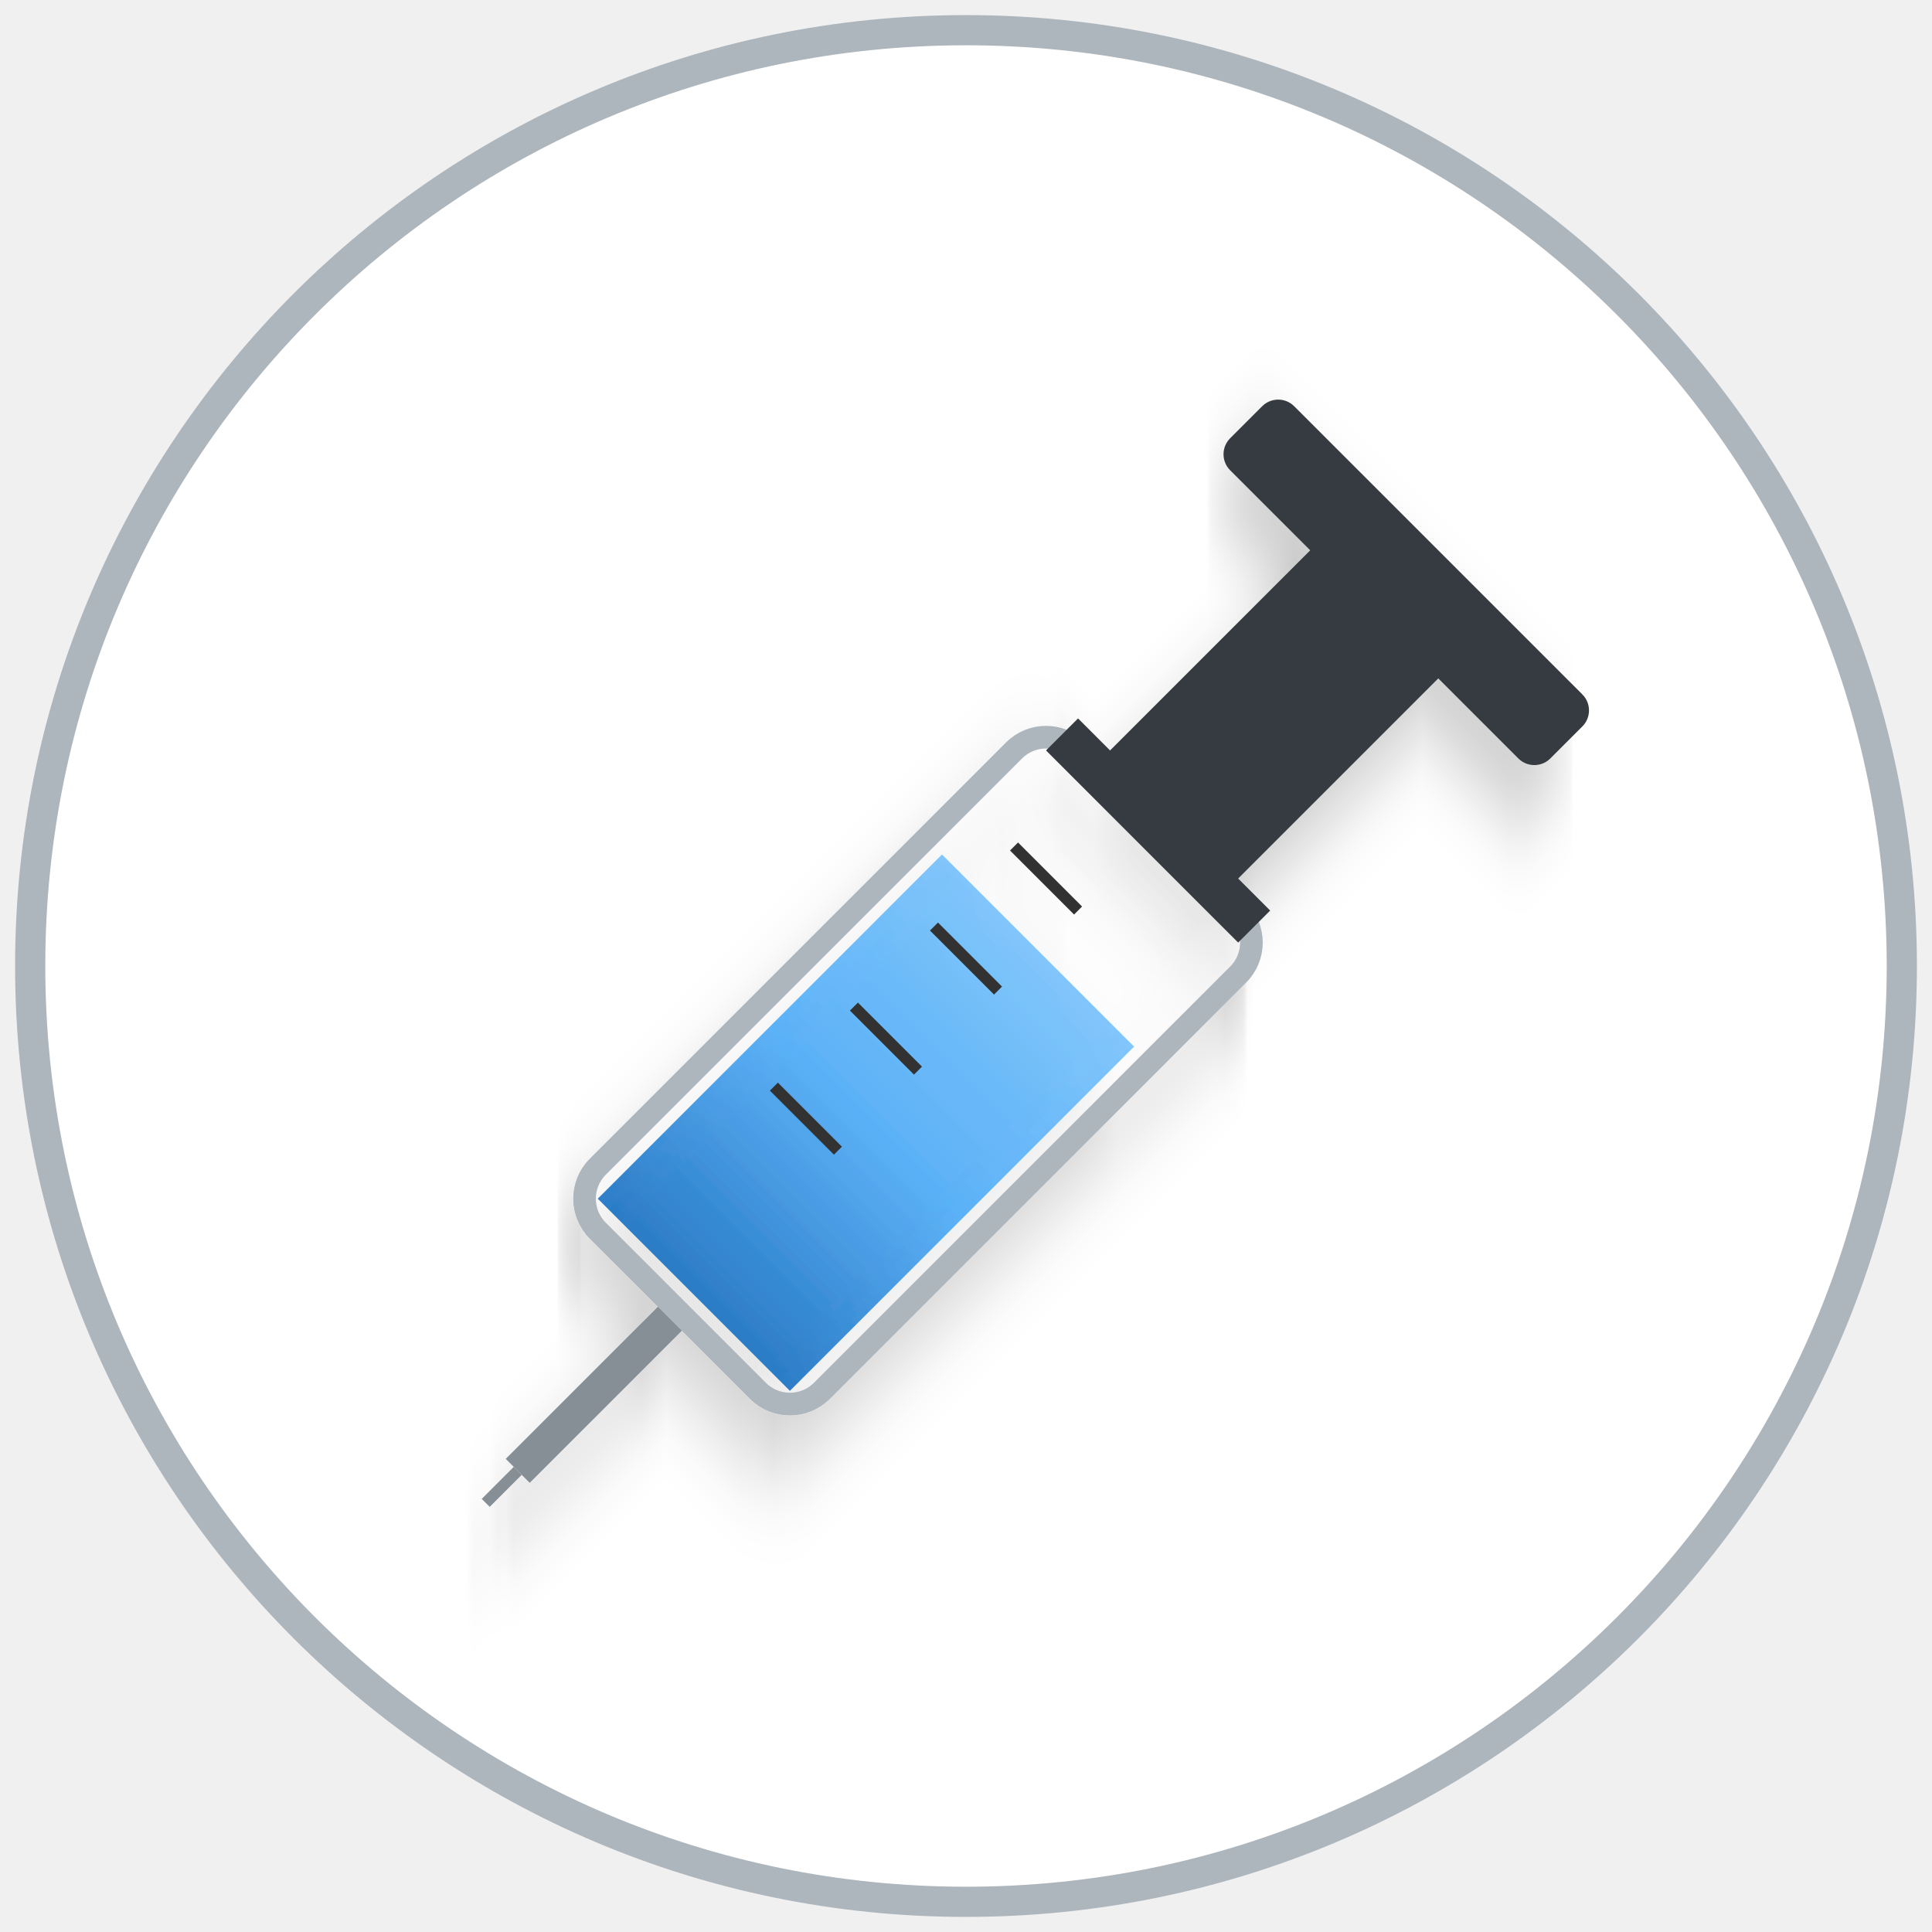
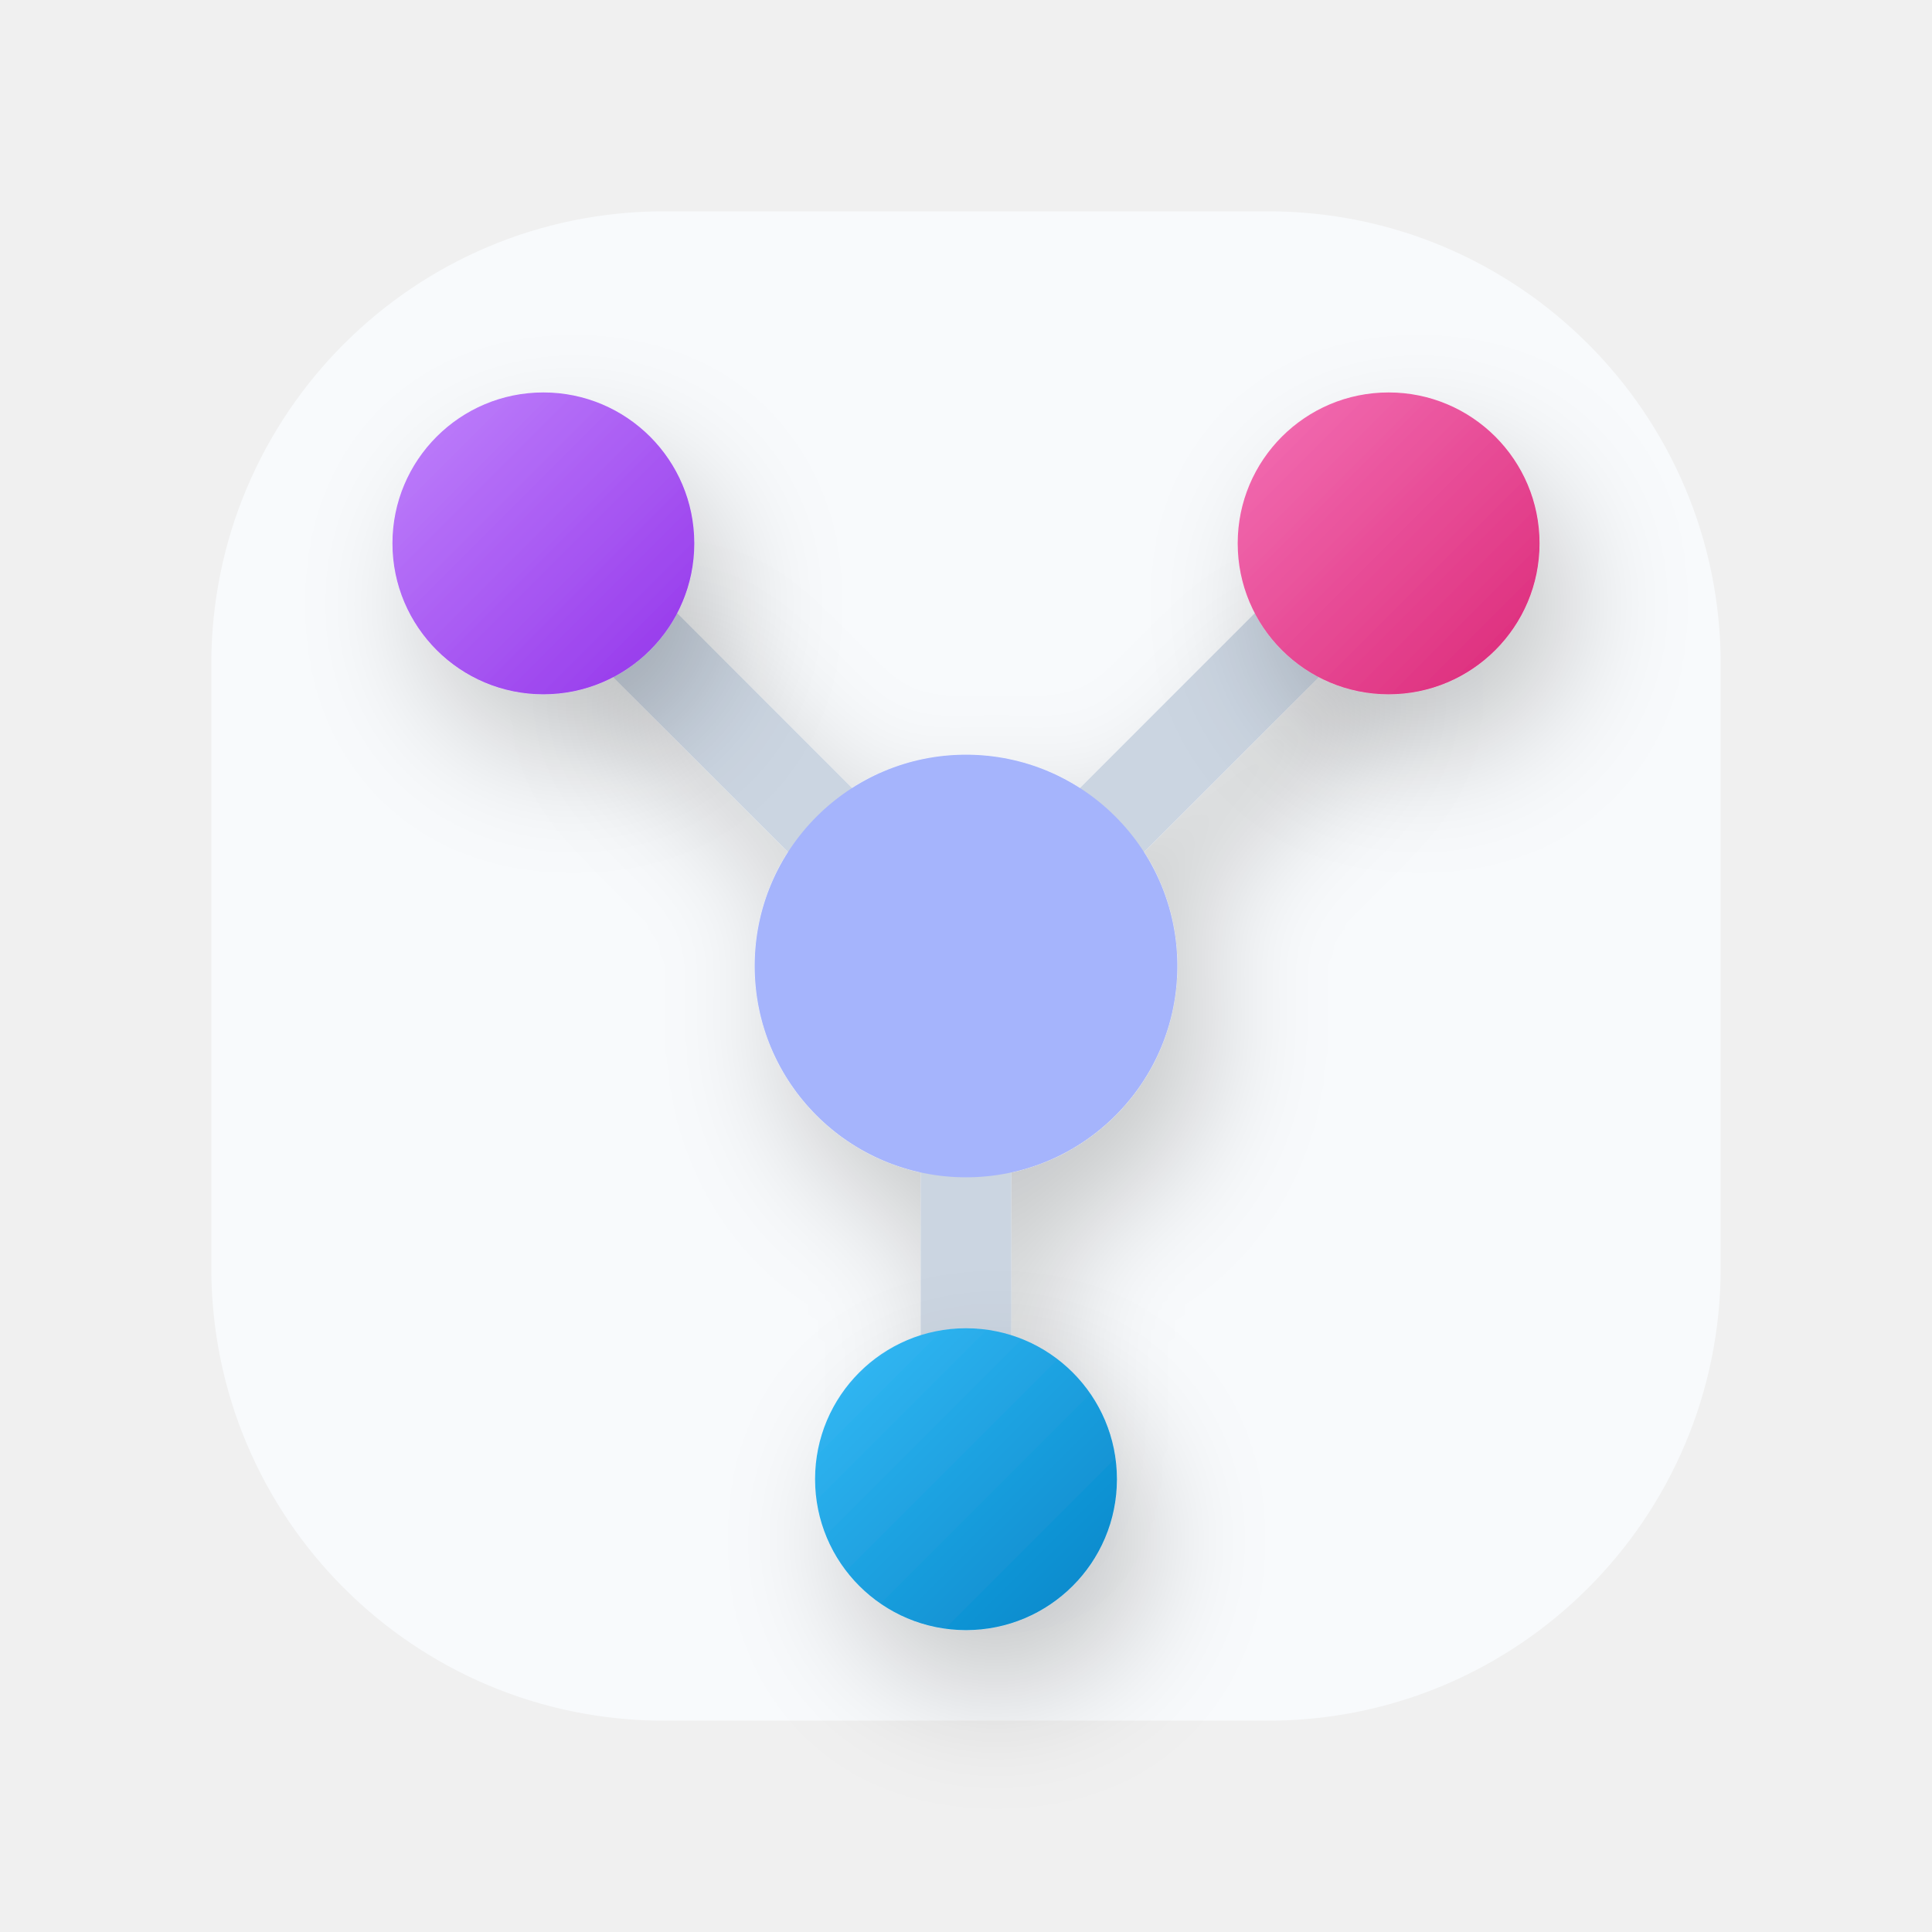
<svg xmlns="http://www.w3.org/2000/svg" viewBox="0 0 128 128" width="128" height="128">
  <defs>
-     <linearGradient id="liquidGrad" x1="0%" y1="0%" x2="0%" y2="100%">
-       <stop offset="0%" stop-color="#74c0fc" />
-       <stop offset="50%" stop-color="#4dabf7" />
-       <stop offset="100%" stop-color="#1971c2" />
+     <linearGradient id="nodeGradPrimary" x1="0%" y1="0%" x2="100%" y2="100%">
+       <stop offset="0%" stop-color="#c084fc" />
+       <stop offset="100%" stop-color="#9333ea" />
    </linearGradient>
-     <linearGradient id="glassGrad" x1="0%" y1="0%" x2="100%" y2="0%">
-       <stop offset="0%" stop-color="rgba(255,255,255,0.4)" />
-       <stop offset="20%" stop-color="rgba(255,255,255,0.1)" />
-       <stop offset="80%" stop-color="rgba(255,255,255,0.1)" />
-       <stop offset="100%" stop-color="rgba(255,255,255,0.4)" />
+     <linearGradient id="nodeGradSecondary" x1="0%" y1="0%" x2="100%" y2="100%">
+       <stop offset="0%" stop-color="#f472b6" />
+       <stop offset="100%" stop-color="#db2777" />
    </linearGradient>
-     <filter id="softShadow" x="-20%" y="-20%" width="140%" height="140%">
-       <feGaussianBlur in="SourceAlpha" stdDeviation="3" />
+     <linearGradient id="nodeGradTertiary" x1="0%" y1="0%" x2="100%" y2="100%">
+       <stop offset="0%" stop-color="#38bdf8" />
+       <stop offset="100%" stop-color="#0284c7" />
+     </linearGradient>
+     <filter id="floatShadow" x="-50%" y="-50%" width="200%" height="200%">
+       <feGaussianBlur in="SourceAlpha" stdDeviation="4" />
      <feOffset dx="2" dy="4" result="offsetblur" />
      <feComponentTransfer>
        <feFuncA type="linear" slope="0.2" />
      </feComponentTransfer>
      <feMerge>
        <feMergeNode />
        <feMergeNode in="SourceGraphic" />
      </feMerge>
    </filter>
  </defs>
-   <circle cx="64" cy="64" r="62" fill="#ffffff" stroke="#adb5bd" stroke-width="2" />
-   <g filter="url(#softShadow)" transform="translate(64, 64) scale(0.75) translate(-64, -64) translate(0, 5) rotate(45, 64, 64)">
-     <path d="M64 100 L64 120" stroke="#868e96" stroke-width="3" />
-     <path d="M64 120 L64 124" stroke="#868e96" stroke-width="1" />
-     <rect x="50" y="40" width="28" height="60" rx="4" fill="url(#glassGrad)" stroke="#adb5bd" stroke-width="2" />
-     <rect x="52" y="55" width="24" height="43" fill="url(#liquidGrad)" opacity="0.9">
-       <animate attributeName="y" values="55;57;55" dur="4s" repeatCount="indefinite" />
-     </rect>
-     <line x1="56" y1="50" x2="64" y2="50" stroke="#333" stroke-width="1" />
-     <line x1="56" y1="60" x2="64" y2="60" stroke="#333" stroke-width="1" />
-     <line x1="56" y1="70" x2="64" y2="70" stroke="#333" stroke-width="1" />
-     <line x1="56" y1="80" x2="64" y2="80" stroke="#333" stroke-width="1" />
-     <rect x="56" y="10" width="16" height="30" fill="#343a40" />
-     <rect x="44" y="5" width="40" height="8" rx="2" fill="#343a40" />
-     <rect x="52" y="38" width="24" height="4" fill="#343a40" />
+   <rect x="14" y="14" width="100" height="100" rx="30" fill="#f8fafc" />
+   <g filter="url(#floatShadow)">
+     <line x1="42" y1="42" x2="64" y2="64" stroke="#cbd5e1" stroke-width="6" stroke-linecap="round" />
+     <line x1="86" y1="42" x2="64" y2="64" stroke="#cbd5e1" stroke-width="6" stroke-linecap="round" />
+     <line x1="64" y1="94" x2="64" y2="64" stroke="#cbd5e1" stroke-width="6" stroke-linecap="round" />
+     <circle cx="64" cy="64" r="14" fill="#a5b4fc" />
+   </g>
+   <g filter="url(#floatShadow)">
+     <circle cx="36" cy="36" r="10" fill="url(#nodeGradPrimary)" />
+     <circle cx="92" cy="36" r="10" fill="url(#nodeGradSecondary)" />
+     <circle cx="64" cy="98" r="10" fill="url(#nodeGradTertiary)" />
  </g>
</svg>
